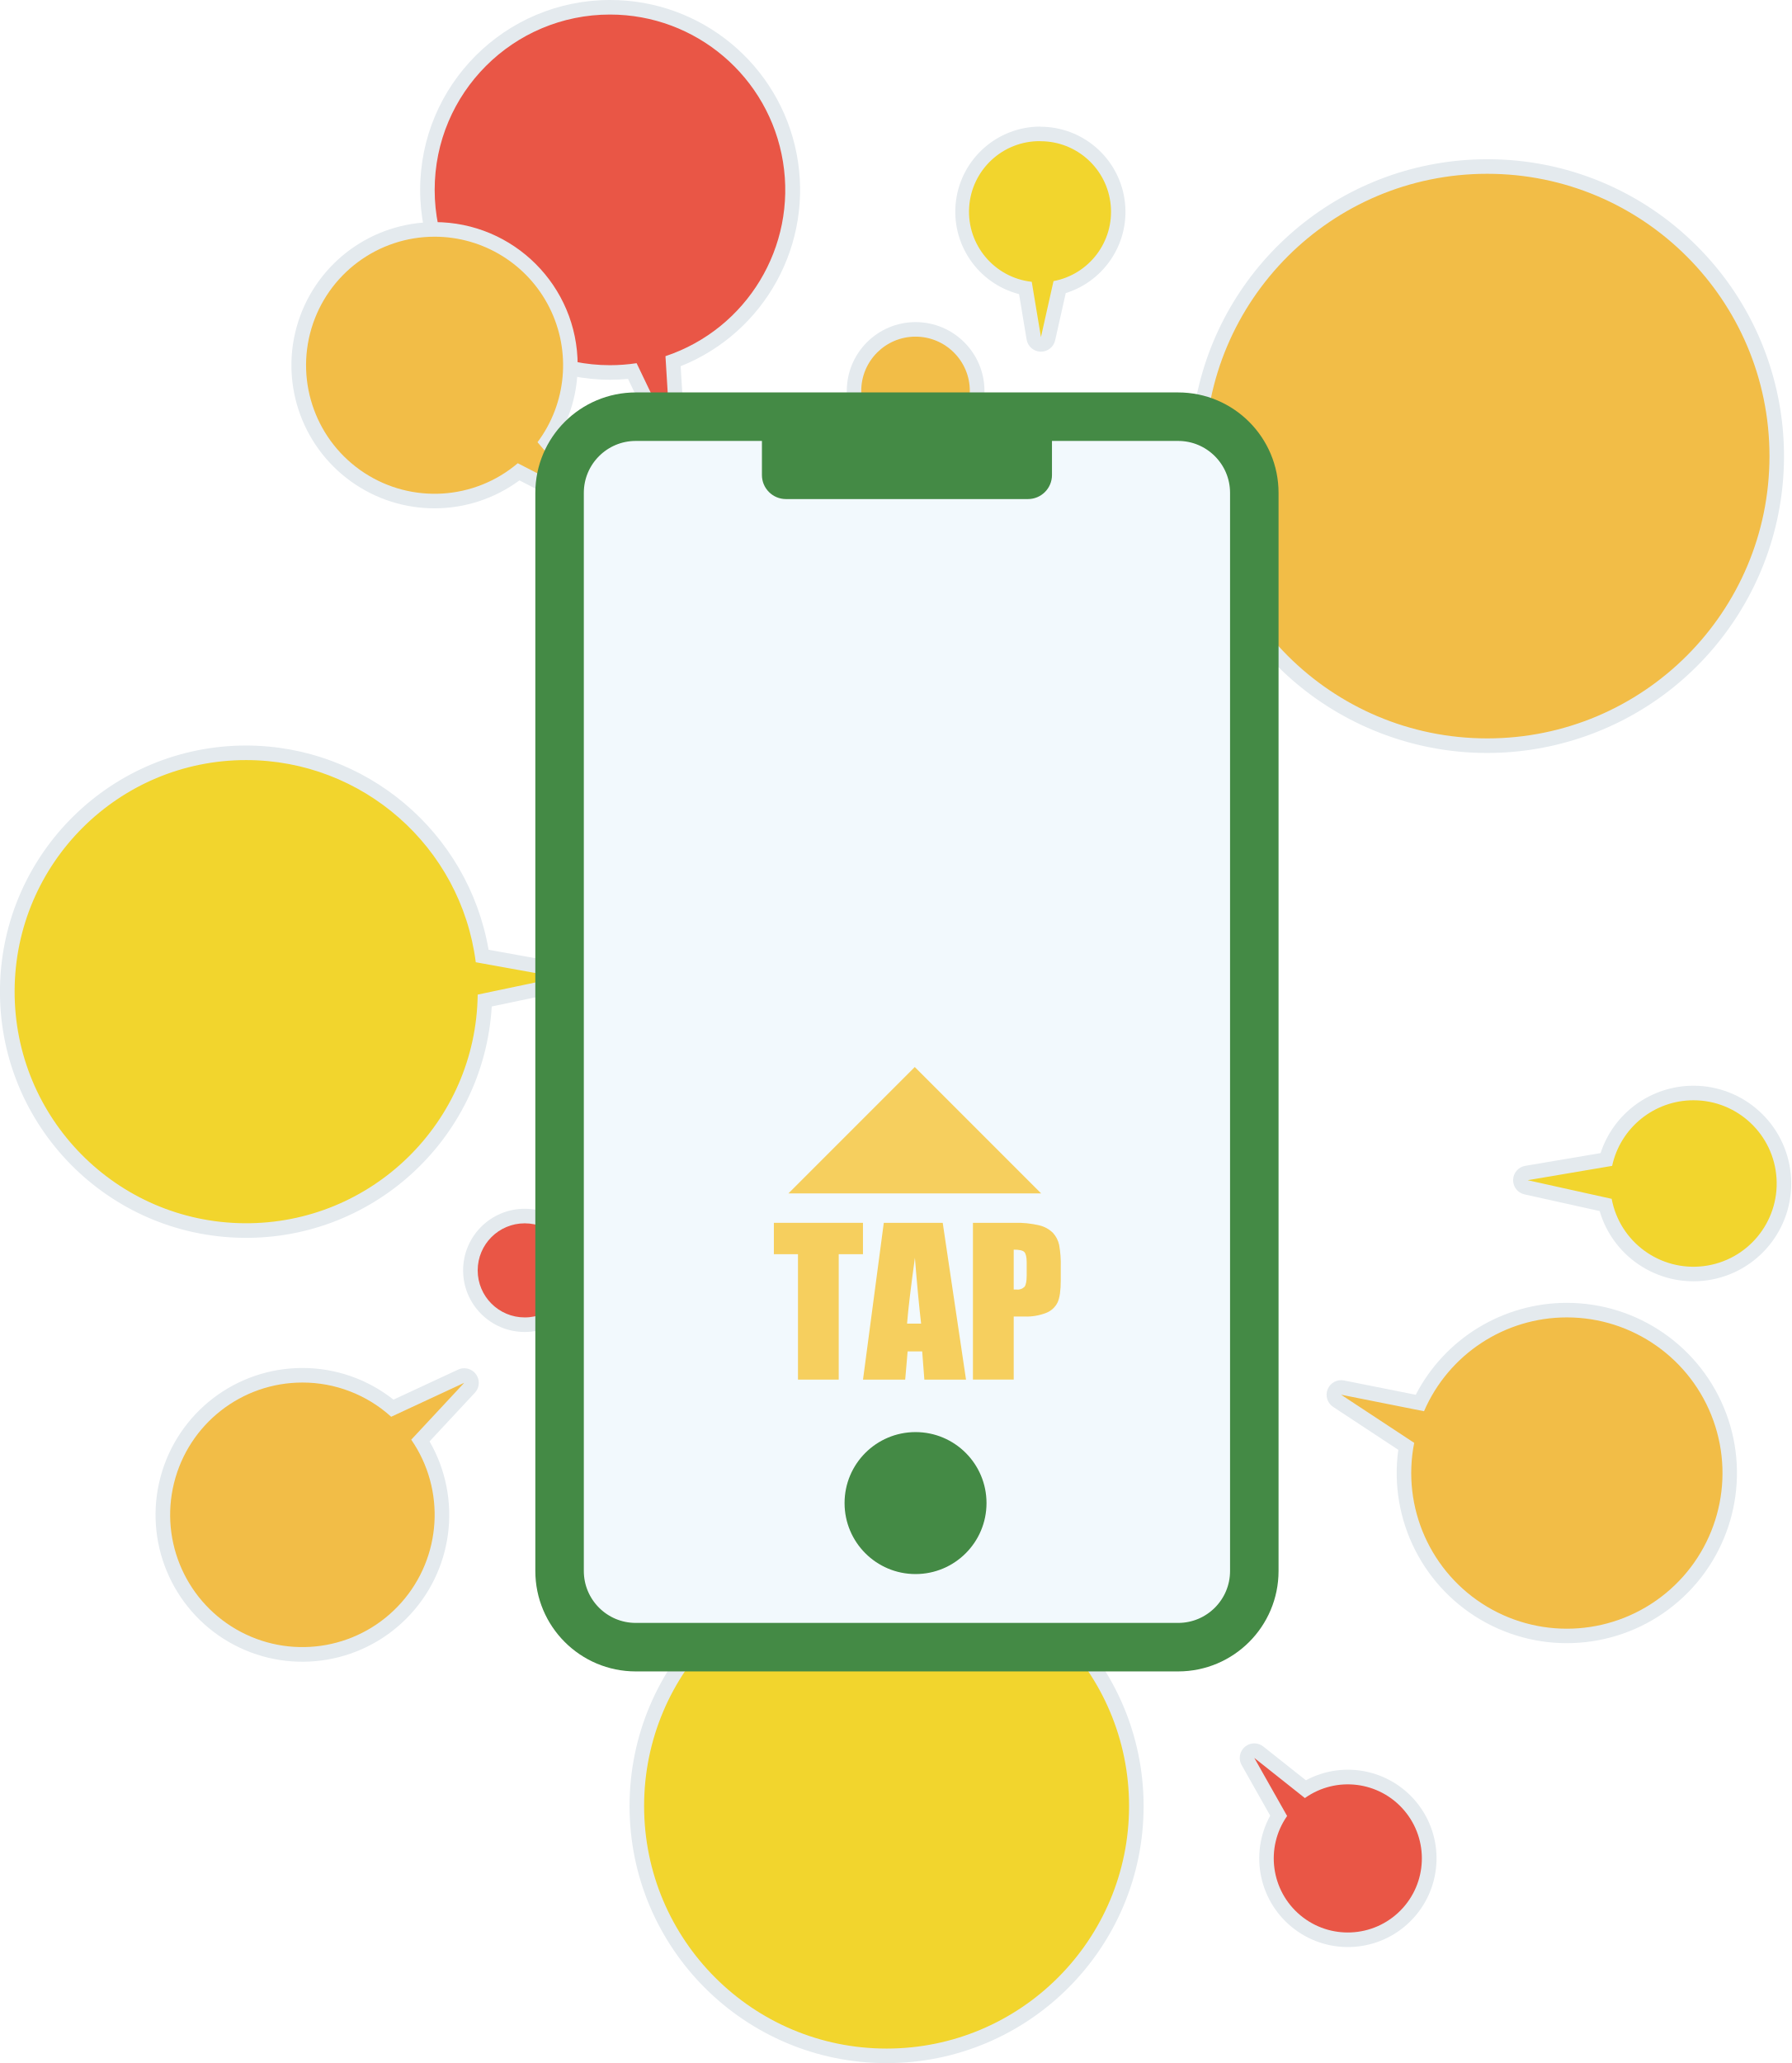
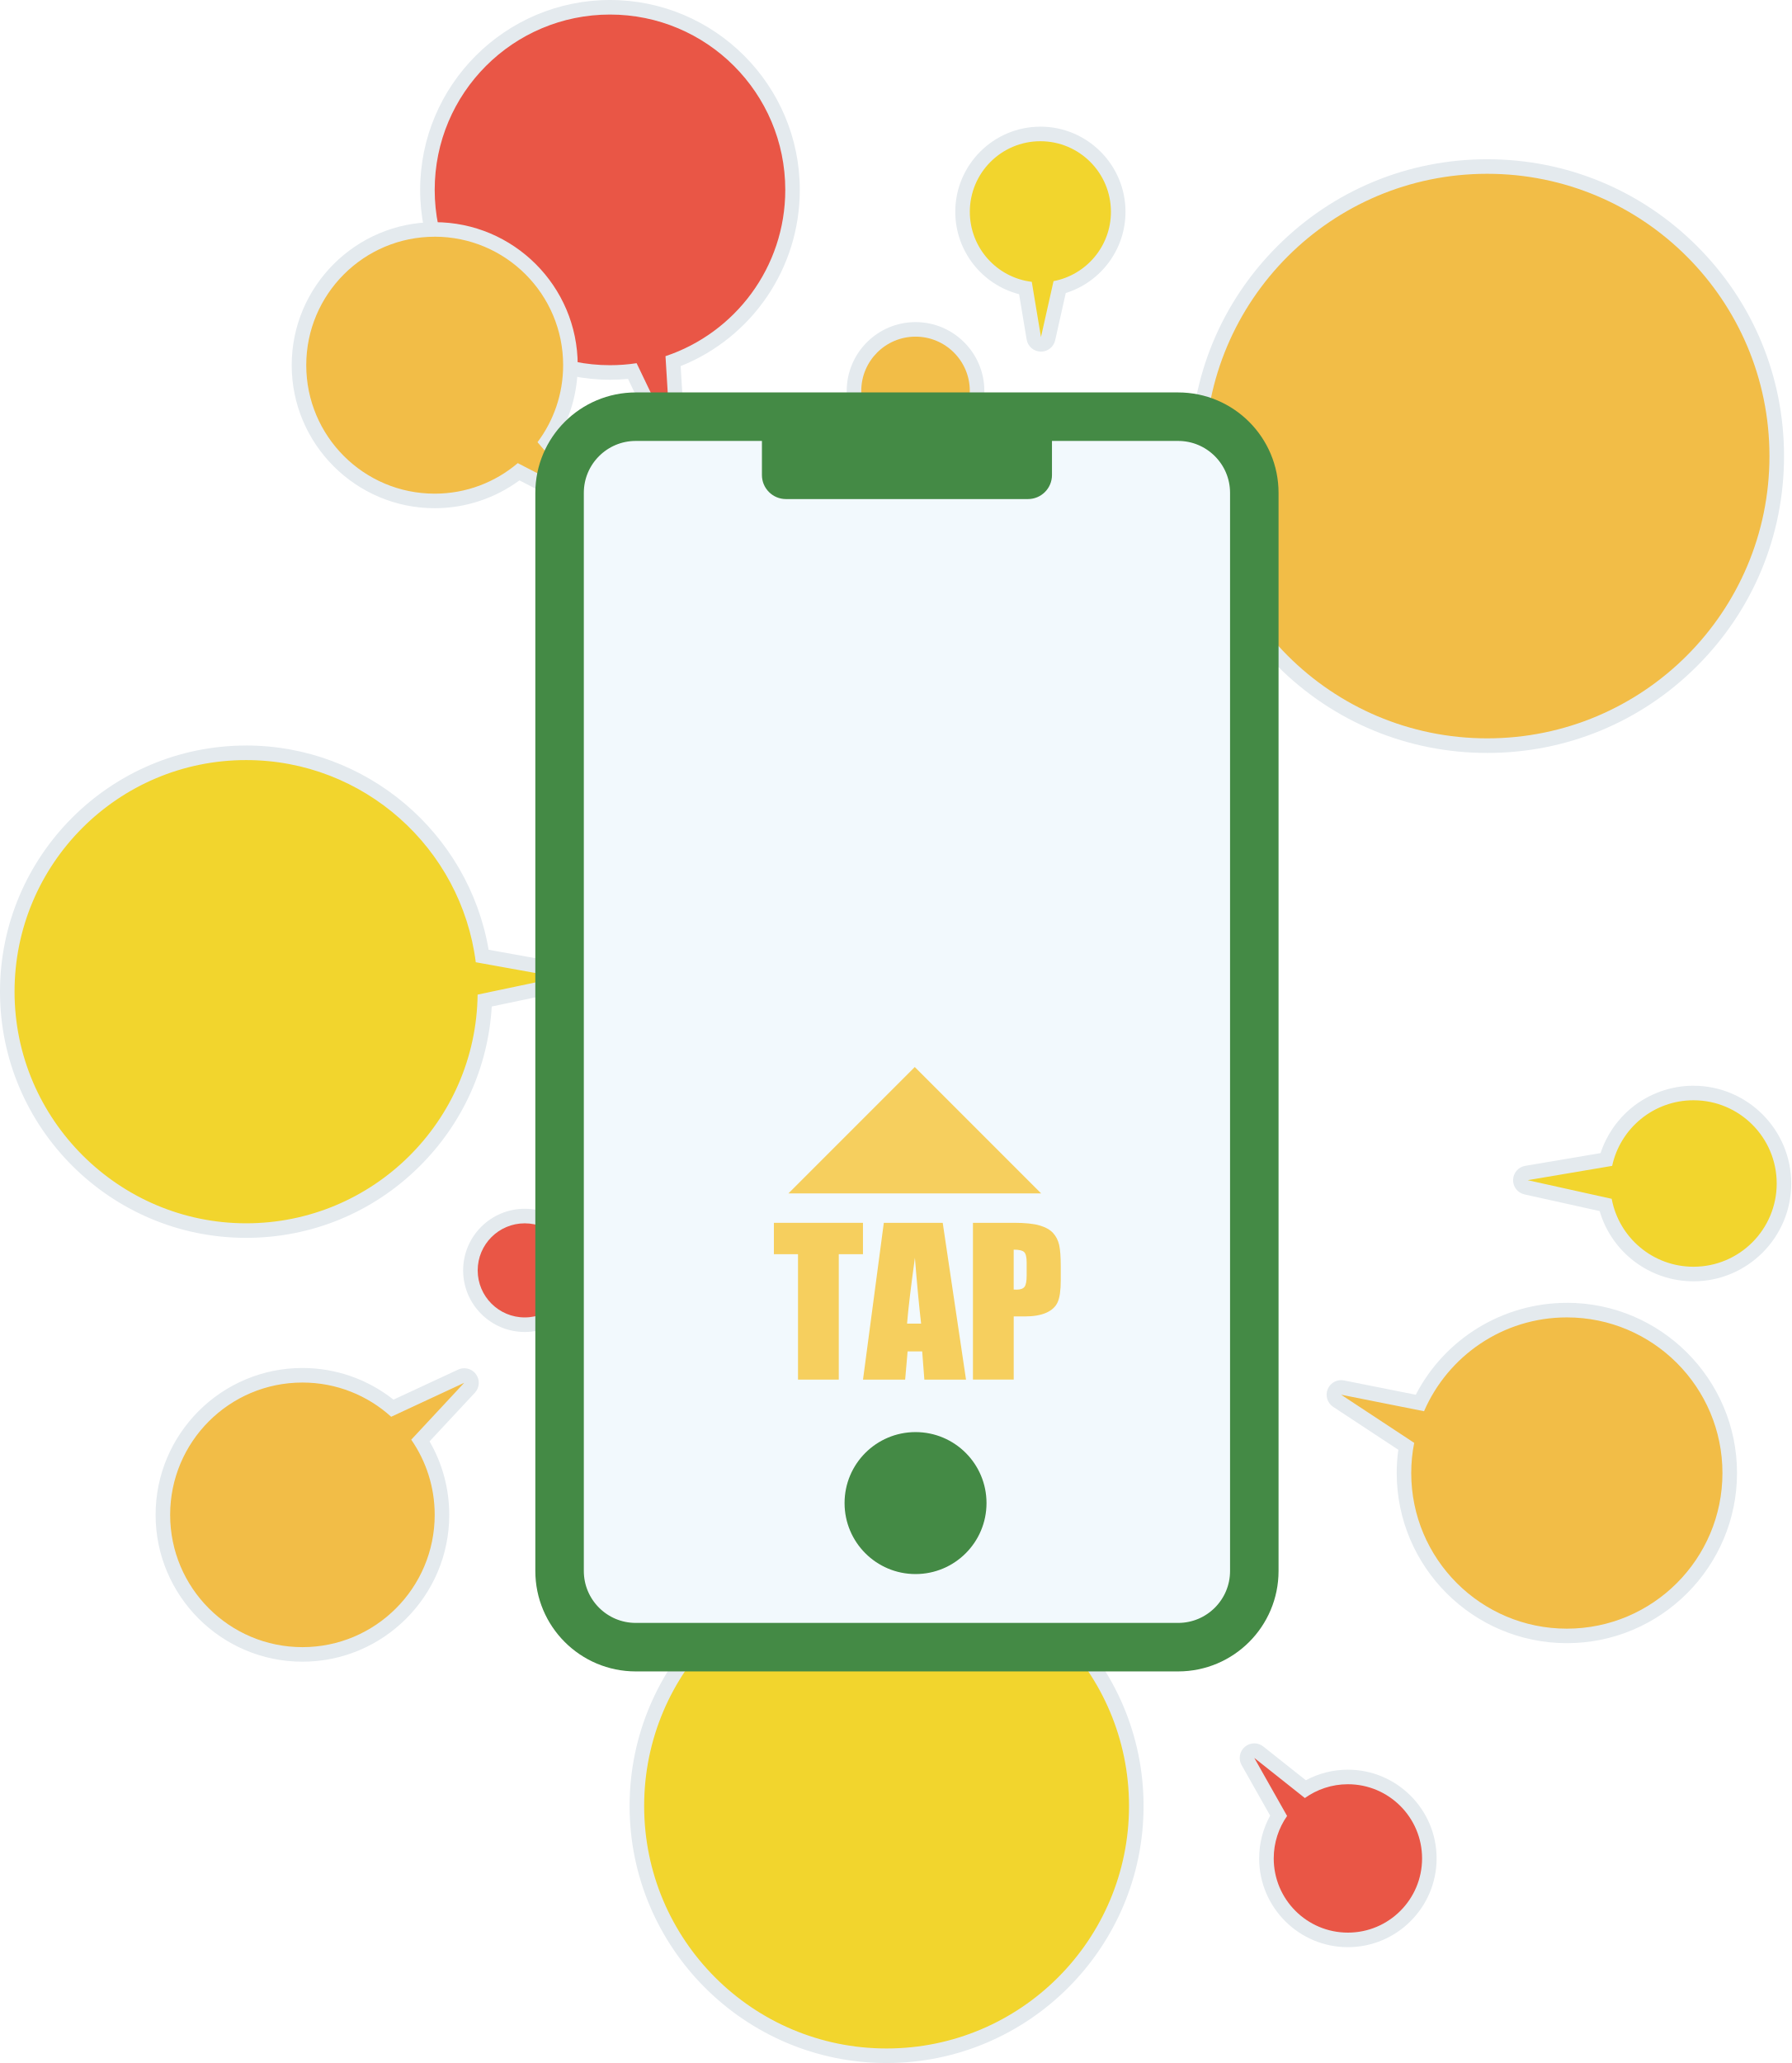
- <svg xmlns="http://www.w3.org/2000/svg" viewBox="0 0 738.72 850.63">
+ <svg xmlns="http://www.w3.org/2000/svg" id="_レイヤー_2" viewBox="0 0 738.72 850.63">
  <defs>
-     <style>.cls-1{fill:#f2bd47;}.cls-2{fill:#e4eaee;}.cls-3{fill:#f2d52d;}.cls-4{fill:#e95646;}.cls-5{fill:#f2f9fd;stroke:#448a45;stroke-miterlimit:10;stroke-width:20px;}.cls-6{fill:#448a45;}.cls-7{fill:#f6cf5e;}</style>
+     <style>.cls-1{fill:#f2d52d;}.cls-2{fill:#e95646;}.cls-3{fill:#448a45;}.cls-4{fill:#f2bd47;}.cls-5{fill:#f6cf5e;}.cls-6{fill:#f2f9fd;stroke:#448a45;stroke-miterlimit:10;stroke-width:20px;}.cls-7{fill:#e4eaee;}</style>
  </defs>
-   <g id="レイヤー_2" data-name="レイヤー 2">
-     <g id="前夕祭">
-       <circle class="cls-1" cx="613.34" cy="188.05" r="119.39" />
-       <path class="cls-2" d="M613.34,71.66a116.4,116.4,0,1,1-116.4,116.39A116.39,116.39,0,0,1,613.34,71.66m0-6a122.4,122.4,0,1,0,86.54,35.85,121.6,121.6,0,0,0-86.54-35.85Z" />
-       <circle class="cls-3" cx="365.63" cy="744.66" r="102.98" />
-       <path class="cls-2" d="M365.63,644.68a100,100,0,1,1-100,100,100,100,0,0,1,100-100m0-6a106,106,0,1,0,106,106,106.1,106.1,0,0,0-106-106Z" />
-       <path class="cls-4" d="M216.4,546.2a22.4,22.4,0,1,1,22.4-22.4A22.41,22.41,0,0,1,216.4,546.2Z" />
-       <path class="cls-2" d="M216.4,504.41A19.4,19.4,0,1,1,197,523.8a19.39,19.39,0,0,1,19.39-19.39m0-6a25.4,25.4,0,1,0,25.4,25.39,25.42,25.42,0,0,0-25.4-25.39Z" />
-       <path class="cls-1" d="M377.57,186.58A25.39,25.39,0,1,1,403,161.19,25.42,25.42,0,0,1,377.57,186.58Z" />
-       <path class="cls-2" d="M377.57,138.81a22.39,22.39,0,1,1-22.39,22.38,22.38,22.38,0,0,1,22.39-22.38m0-6A28.39,28.39,0,1,0,406,161.19a28.42,28.42,0,0,0-28.38-28.38Z" />
-       <path class="cls-3" d="M101.5,507.41a98.51,98.51,0,1,1,97.38-113.22L231.3,400a3,3,0,0,1,.09,5.88l-31.47,6.63a98.51,98.51,0,0,1-98.42,94.86Z" />
-       <path class="cls-2" d="M101.5,313.4a95.5,95.5,0,0,1,94.71,83.36L230.77,403,197,410.1a95.49,95.49,0,1,1-95.48-96.7m0-6A101.5,101.5,0,1,0,202.8,415L232,408.86a6,6,0,0,0-.17-11.78l-30.33-5.46a101.64,101.64,0,0,0-100-84.22Z" />
-       <path class="cls-4" d="M276.39,181.65a3,3,0,0,1-2.7-1.7L260.78,153a76.7,76.7,0,0,1-9.22.56,75.31,75.31,0,1,1,26-4.64l1.82,29.53a3,3,0,0,1-2.24,3.08A2.89,2.89,0,0,1,276.39,181.65Z" />
-       <path class="cls-2" d="M251.56,6a72.29,72.29,0,0,1,22.88,140.86l1.95,31.79-13.85-28.9a73.61,73.61,0,0,1-11,.83A72.29,72.29,0,1,1,251.56,6m0-6a78.29,78.29,0,1,0,0,156.58c2.47,0,5-.12,7.43-.35l12,25a6,6,0,0,0,11.4-3L280.7,151A78.29,78.29,0,0,0,251.56,0Z" />
-       <path class="cls-1" d="M241.39,208.33A3,3,0,0,1,240,208l-26.1-13.46a55.84,55.84,0,1,1,11.57-12.36l18.18,21.2a3,3,0,0,1-2.27,5Z" />
-       <path class="cls-2" d="M179.27,97.6a53,53,0,0,1,42.4,84.74l19.72,23L213.53,191A53,53,0,1,1,179.27,97.6m0-6a59,59,0,1,0,34.95,106.47l24.42,12.59a6,6,0,0,0,7.3-9.24l-16.71-19.49a58.45,58.45,0,0,0,9-31.35,59,59,0,0,0-59-59Z" />
-       <path class="cls-1" d="M646.17,674.54A67.25,67.25,0,0,1,579,607.37a68.08,68.08,0,0,1,.91-11l-28.48-18.76a3,3,0,0,1,1.65-5.51,3,3,0,0,1,.59.06l31.85,6.35a67.17,67.17,0,1,1,60.65,96Z" />
-       <path class="cls-2" d="M646.17,543.2a64.18,64.18,0,1,1-62.95,51.73l-30.14-19.85,34.19,6.81a64.17,64.17,0,0,1,58.9-38.69m0-6a70.14,70.14,0,0,0-62.31,37.9l-29.6-5.9a6,6,0,0,0-4.48,10.89l26.88,17.71a70.16,70.16,0,1,0,69.51-60.6Z" />
-       <path class="cls-4" d="M555.89,799.88a33.58,33.58,0,0,1-28.59-51.21l-12.63-22.35a3,3,0,0,1,2.61-4.48,3,3,0,0,1,1.87.65l19.14,15.19a33.59,33.59,0,1,1,17.6,62.2Z" />
-       <path class="cls-2" d="M517.28,724.84l20.86,16.55a30.54,30.54,0,1,1-7.33,7.39l-13.53-23.94m0-6a6,6,0,0,0-5.22,8.95l11.78,20.85a36.56,36.56,0,1,0,14.72-14.58L521,720.14a6,6,0,0,0-3.73-1.3Z" />
-       <path class="cls-1" d="M124.72,682.17a57.56,57.56,0,1,1,37.11-101.54l28.35-13.18a3,3,0,0,1,3.46,4.77l-20.23,21.72a57.55,57.55,0,0,1-48.69,88.23Z" />
-       <path class="cls-2" d="M124.72,570.06a54.38,54.38,0,0,1,36.6,14.11l30.13-14L169.6,593.62a54.54,54.54,0,1,1-44.88-23.56m0-6a60.56,60.56,0,1,0,52.43,30.27l18.69-20.07a6,6,0,0,0-4.4-10.09,5.92,5.92,0,0,0-2.52.56l-26.65,12.38a60.43,60.43,0,0,0-37.55-13.05Z" />
-       <path class="cls-3" d="M698.4,525.31a37.3,37.3,0,0,1-36.26-28.49l-32.79-7.27a3,3,0,0,1,.15-5.88l32.91-5.58a37.32,37.32,0,1,1,36,47.22Z" />
-       <path class="cls-2" d="M698.4,453.67a34.32,34.32,0,1,1-33.74,40.64L630,486.63l34.85-5.91a34.34,34.34,0,0,1,33.55-27.05m0-6a40.32,40.32,0,0,0-38.32,27.78L629,480.71a6,6,0,0,0-.3,11.77l31,6.87a40.32,40.32,0,1,0,38.69-51.68Z" />
-       <path class="cls-3" d="M429.21,142a3,3,0,0,1-2.88-2.5l-3.43-20.65a32.1,32.1,0,1,1,14.08-.4l-4.76,21.21a3,3,0,0,1-2.93,2.34Z" />
-       <path class="cls-2" d="M429.05,58.23a29.09,29.09,0,0,1,5.42,57.68L429.29,139,425.5,116.2a29.09,29.09,0,0,1,3.55-58m0-6a35.1,35.1,0,0,0-8.78,69.08L423.38,140a6,6,0,0,0,5.75,5h.17a6,6,0,0,0,5.85-4.68l4.37-19.47a35.1,35.1,0,0,0-10.47-68.6Z" />
-       <rect class="cls-5" x="230.77" y="171.81" width="286.51" height="507.36" rx="31.42" />
-       <circle class="cls-6" cx="377.57" cy="619.76" r="29.27" />
-       <rect class="cls-6" x="314.22" y="167.93" width="119.62" height="37.85" rx="9.91" />
-       <polygon class="cls-7" points="325.14 492.08 377.26 439.96 429.38 492.08 325.14 492.08" />
-       <path class="cls-7" d="M355.89,504.2v12.94h-10v51.71H329.09V517.14h-9.94V504.2Z" />
-       <path class="cls-7" d="M388.78,504.2l9.61,64.65H381.21l-.9-11.62h-6l-1,11.62H355.91l8.57-64.65Zm-8.91,41.57q-1.28-11-2.56-27.15-2.58,18.57-3.23,27.15Z" />
-       <path class="cls-7" d="M401.24,504.2h16.93a39.79,39.79,0,0,1,10.57,1.08,11.82,11.82,0,0,1,5.55,3.12,10.72,10.72,0,0,1,2.51,4.93,44.07,44.07,0,0,1,.66,9v5.63c0,4.13-.43,7.13-1.28,9a8.69,8.69,0,0,1-4.69,4.36,22.19,22.19,0,0,1-8.92,1.52h-4.51v26H401.24Zm16.82,11.06v16.45c.47,0,.89,0,1.23,0a3.89,3.89,0,0,0,3.22-1.13q.9-1.14.9-4.74v-5.31c0-2.2-.35-3.64-1-4.31S420.24,515.26,418.06,515.26Z" />
+   <g id="_前夕祭">
+     <g id="_吹き出し">
+       <g>
+         <circle class="cls-4" cx="613.34" cy="188.05" r="119.39" />
+         <path class="cls-7" d="M613.34,71.66c64.28,0,116.39,52.11,116.39,116.39s-52.11,116.39-116.39,116.39-116.39-52.11-116.39-116.39,52.11-116.39,116.39-116.39m0-6c-32.69,0-63.43,12.73-86.55,35.85s-35.85,53.85-35.85,86.55,12.73,63.43,35.85,86.55,53.85,35.85,86.55,35.85,63.43-12.73,86.55-35.85,35.85-53.85,35.85-86.55-12.73-63.43-35.85-86.55-53.85-35.85-86.55-35.85h0Z" />
+       </g>
+       <g>
+         <circle class="cls-1" cx="365.63" cy="744.66" r="102.98" />
+         <path class="cls-7" d="M365.63,644.68c55.22,0,99.98,44.76,99.98,99.98s-44.76,99.98-99.98,99.98-99.98-44.76-99.98-99.98,44.76-99.98,99.98-99.98m0-6c-58.44,0-105.98,47.54-105.98,105.98s47.54,105.98,105.98,105.98,105.98-47.54,105.98-105.98-47.54-105.98-105.98-105.98h0Z" />
+       </g>
+       <g>
+         <path class="cls-2" d="M216.4,546.2c-12.35,0-22.4-10.05-22.4-22.4s10.05-22.4,22.4-22.4,22.4,10.05,22.4,22.4-10.05,22.4-22.4,22.4Z" />
+         <path class="cls-7" d="M216.4,504.41c10.71,0,19.4,8.69,19.4,19.4s-8.69,19.4-19.4,19.4-19.4-8.69-19.4-19.4,8.69-19.4,19.4-19.4m0-6c-14.01,0-25.4,11.39-25.4,25.4s11.39,25.4,25.4,25.4,25.4-11.39,25.4-25.4-11.39-25.4-25.4-25.4h0Z" />
+       </g>
+       <g>
+         <path class="cls-4" d="M377.57,186.58c-14,0-25.38-11.39-25.38-25.38s11.39-25.38,25.38-25.38,25.38,11.39,25.38,25.38-11.39,25.38-25.38,25.38Z" />
+         <path class="cls-7" d="M377.57,138.81c12.36,0,22.38,10.02,22.38,22.38s-10.02,22.38-22.38,22.38-22.38-10.02-22.38-22.38,10.02-22.38,22.38-22.38m0-6c-15.65,0-28.38,12.73-28.38,28.38s12.73,28.38,28.38,28.38,28.38-12.73,28.38-28.38-12.73-28.38-28.38-28.38h0Z" />
+       </g>
+       <g>
+         <path class="cls-1" d="M101.5,507.41c-54.31,0-98.5-44.19-98.5-98.5s44.19-98.5,98.5-98.5c48.72,0,90.2,35.87,97.38,83.79l32.42,5.85c1.41,.25,2.45,1.47,2.47,2.91,.02,1.44-.98,2.68-2.38,2.98l-31.47,6.62c-.91,25.15-11.22,48.65-29.18,66.41-18.55,18.34-43.14,28.45-69.23,28.45Z" />
+         <path class="cls-7" d="M101.5,313.4c48.63,0,88.74,36.35,94.71,83.36l34.56,6.23-33.8,7.11c-.65,52.19-43.13,94.3-95.47,94.3S6,461.65,6,408.9s42.76-95.5,95.5-95.5m0-6C45.53,307.4,0,352.93,0,408.9s45.53,101.5,101.5,101.5c26.89,0,52.22-10.41,71.34-29.31,17.95-17.75,28.48-41.06,29.96-66.08l29.21-6.15c2.81-.59,4.81-3.09,4.76-5.96-.04-2.87-2.11-5.31-4.93-5.82l-30.33-5.47c-8.29-48.31-50.52-84.22-100.01-84.22h0Z" />
+       </g>
+       <g>
+         <path class="cls-2" d="M276.39,181.65c-1.13,0-2.2-.64-2.7-1.7l-12.91-26.93c-3.05,.37-6.14,.56-9.22,.56-41.51,0-75.29-33.77-75.29-75.29S210.04,3,251.56,3s75.29,33.77,75.29,75.29c0,31.67-19.71,59.78-49.27,70.65l1.81,29.53c.09,1.43-.85,2.73-2.24,3.09-.25,.07-.5,.1-.75,.1Z" />
+         <path class="cls-7" d="M251.56,6c39.92,0,72.29,32.36,72.29,72.29,0,31.92-20.7,58.99-49.4,68.57l1.95,31.79-13.86-28.9c-3.58,.55-7.25,.83-10.98,.83-39.92,0-72.29-32.36-72.29-72.29S211.63,6,251.56,6m0-6c-43.17,0-78.29,35.12-78.29,78.29s35.12,78.29,78.29,78.29c2.48,0,4.96-.12,7.43-.35l11.99,25.01c1.02,2.12,3.15,3.41,5.41,3.41,.5,0,1.01-.06,1.51-.19,2.78-.72,4.66-3.31,4.48-6.17l-1.68-27.33c29.58-11.84,49.14-40.48,49.14-72.66C329.85,35.12,294.73,0,251.56,0h0Z" />
+       </g>
+       <g>
+         <path class="cls-4" d="M241.39,208.33c-.47,0-.94-.11-1.37-.33l-26.1-13.46c-9.85,7.76-22.07,12.02-34.64,12.02-30.86,0-55.97-25.11-55.97-55.97s25.11-55.97,55.97-55.97,55.97,25.11,55.97,55.97c0,11.4-3.37,22.27-9.76,31.59l18.18,21.2c.93,1.09,.97,2.69,.08,3.81-.59,.74-1.46,1.14-2.35,1.14Z" />
+         <path class="cls-7" d="M179.27,97.6c29.26,0,52.97,23.72,52.97,52.97,0,11.91-3.93,22.91-10.57,31.76l19.72,22.99-27.86-14.36c-9.24,7.85-21.19,12.59-34.26,12.59-29.26,0-52.97-23.72-52.97-52.97s23.72-52.97,52.97-52.97m0-6c-32.52,0-58.97,26.46-58.97,58.97s26.46,58.97,58.97,58.97c12.6,0,24.86-4.05,34.95-11.48l24.42,12.59c.87,.45,1.82,.67,2.75,.67,1.79,0,3.54-.8,4.71-2.28,1.78-2.25,1.72-5.45-.15-7.63l-16.71-19.49c5.91-9.38,9.01-20.12,9.01-31.35,0-32.52-26.46-58.97-58.97-58.97h0Z" />
+       </g>
+       <g>
+         <path class="cls-4" d="M646.17,674.54c-37.04,0-67.17-30.13-67.17-67.17,0-3.67,.31-7.37,.91-11.02l-28.48-18.76c-1.2-.79-1.67-2.32-1.12-3.64,.47-1.14,1.58-1.86,2.77-1.86,.19,0,.39,.02,.59,.06l31.85,6.34c11.12-23.34,34.66-38.28,60.64-38.28,37.04,0,67.17,30.13,67.17,67.17s-30.13,67.17-67.17,67.17Z" />
+         <path class="cls-7" d="M646.17,543.2c35.44,0,64.17,28.73,64.17,64.17s-28.73,64.17-64.17,64.17-64.17-28.73-64.17-64.17c0-4.26,.42-8.41,1.22-12.44l-30.13-19.85,34.19,6.81c9.86-22.76,32.51-38.69,58.9-38.69m0-6c-26.35,0-50.31,14.72-62.31,37.89l-29.6-5.9c-.39-.08-.79-.12-1.17-.12-2.39,0-4.61,1.44-5.55,3.72-1.09,2.66-.15,5.71,2.25,7.29l26.87,17.7c-.44,3.18-.66,6.39-.66,9.57,0,38.69,31.48,70.17,70.17,70.17s70.17-31.48,70.17-70.17-31.48-70.17-70.17-70.17h0Z" />
+       </g>
+       <g>
+         <path class="cls-2" d="M555.89,799.88c-18.52,0-33.59-15.07-33.59-33.59,0-6.27,1.72-12.33,5-17.63l-12.63-22.35c-.71-1.25-.43-2.82,.66-3.76,.56-.48,1.25-.72,1.95-.72,.66,0,1.32,.22,1.86,.65l19.15,15.19c5.29-3.26,11.33-4.98,17.59-4.98,18.52,0,33.59,15.07,33.59,33.59s-15.07,33.59-33.59,33.59Z" />
+         <path class="cls-7" d="M517.28,724.84l20.85,16.54c5.01-3.57,11.13-5.69,17.75-5.69,16.89,0,30.59,13.7,30.59,30.59s-13.7,30.59-30.59,30.59-30.59-13.7-30.59-30.59c0-6.51,2.04-12.55,5.51-17.51l-13.53-23.94m0-6c-1.39,0-2.78,.48-3.9,1.44-2.18,1.86-2.74,5.01-1.33,7.51l11.78,20.85c-2.98,5.39-4.54,11.42-4.54,17.65,0,20.18,16.41,36.59,36.59,36.59s36.59-16.41,36.59-36.59-16.41-36.59-36.59-36.59c-6.11,0-12.02,1.5-17.33,4.36l-17.55-13.92c-1.09-.87-2.41-1.3-3.73-1.3h0Z" />
+       </g>
+       <g>
+         <path class="cls-4" d="M124.72,682.17c-31.73,0-57.55-25.82-57.55-57.55s25.82-57.55,57.55-57.55c13.64,0,26.73,4.8,37.11,13.56l28.35-13.18c.41-.19,.84-.28,1.26-.28,.94,0,1.85,.44,2.43,1.24,.84,1.16,.75,2.76-.23,3.81l-20.23,21.72c5.81,9.19,8.86,19.74,8.86,30.67,0,31.73-25.82,57.55-57.55,57.55Z" />
+         <path class="cls-7" d="M124.72,570.06c14.09,0,26.93,5.34,36.6,14.11l30.12-14-21.84,23.45c6.09,8.8,9.67,19.48,9.67,30.99,0,30.13-24.42,54.55-54.55,54.55s-54.55-24.42-54.55-54.55,24.42-54.55,54.55-54.55m0-6c-33.39,0-60.55,27.16-60.55,60.55s27.16,60.55,60.55,60.55,60.55-27.16,60.55-60.55c0-10.72-2.79-21.1-8.12-30.29l18.69-20.06c1.96-2.1,2.15-5.29,.47-7.61-1.16-1.6-2.98-2.48-4.86-2.48-.85,0-1.71,.18-2.53,.56l-26.65,12.38c-10.67-8.44-23.85-13.05-37.55-13.05h0Z" />
+       </g>
+       <g>
+         <path class="cls-1" d="M698.4,525.31c-17.3,0-32.24-11.87-36.26-28.49l-32.78-7.26c-1.4-.31-2.39-1.57-2.35-3s1.08-2.64,2.5-2.88l32.91-5.57c4.4-16.01,19.22-27.42,35.99-27.42,20.58,0,37.32,16.74,37.32,37.32s-16.74,37.32-37.32,37.32Z" />
+         <path class="cls-7" d="M698.4,453.67c18.96,0,34.32,15.37,34.32,34.32s-15.37,34.32-34.32,34.32c-16.8,0-30.77-12.07-33.73-28.01l-34.66-7.68,34.85-5.9c3.34-15.46,17.08-27.05,33.54-27.05m0-6c-9.27,0-18.32,3.23-25.49,9.08-5.98,4.89-10.44,11.42-12.83,18.7l-31.08,5.26c-2.83,.48-4.92,2.9-5,5.77-.07,2.87,1.9,5.39,4.7,6.01l31,6.87c4.97,17,20.64,28.96,38.69,28.96,22.23,0,40.32-18.09,40.32-40.32s-18.09-40.32-40.32-40.32h0Z" />
+       </g>
+       <g>
+         <path class="cls-1" d="M429.21,141.98c-1.43-.04-2.64-1.09-2.88-2.51l-3.44-20.65c-14.94-2.9-25.95-16.06-25.95-31.5,0-17.7,14.4-32.1,32.1-32.1s32.1,14.4,32.1,32.1c0,14.75-10.05,27.52-24.17,31.1l-4.76,21.21c-.31,1.37-1.53,2.34-2.93,2.34-.03,0-.06,0-.08,0Z" />
+         <path class="cls-7" d="M429.05,58.23c16.07,0,29.1,13.03,29.1,29.1,0,14.22-10.2,26.04-23.67,28.59l-5.18,23.07-3.79-22.78c-14.4-1.75-25.55-14.01-25.55-28.88,0-16.07,13.03-29.1,29.1-29.1m0-6c-19.35,0-35.1,15.75-35.1,35.1,0,16.17,11.04,30.05,26.32,33.98l3.11,18.66c.47,2.83,2.88,4.93,5.75,5.01,.06,0,.11,0,.17,0,2.8,0,5.24-1.94,5.85-4.69l4.37-19.47c14.49-4.51,24.63-18.01,24.63-33.5,0-19.35-15.75-35.1-35.1-35.1h0Z" />
+       </g>
+     </g>
+     <g id="_スマホ">
+       <g>
+         <rect class="cls-6" x="230.77" y="171.81" width="286.51" height="507.36" rx="31.42" ry="31.42" />
+         <circle class="cls-3" cx="377.57" cy="619.76" r="29.27" />
+         <rect class="cls-3" x="314.22" y="167.93" width="119.62" height="37.85" rx="9.91" ry="9.91" />
+       </g>
+       <g>
+         <polygon class="cls-5" points="325.14 492.08 377.26 439.96 429.38 492.08 325.14 492.08" />
+         <g>
+           <path class="cls-5" d="M355.89,504.2v12.94h-9.98v51.71h-16.81v-51.71h-9.94v-12.94h36.74Z" />
+           <path class="cls-5" d="M388.78,504.2l9.61,64.65h-17.18l-.9-11.62h-6.01l-1.01,11.62h-17.38l8.58-64.65h24.3Zm-8.91,41.57c-.85-7.32-1.7-16.37-2.56-27.15-1.71,12.38-2.79,21.43-3.23,27.15h5.79Z" />
+           <path class="cls-5" d="M401.24,504.2h16.93c4.58,0,8.1,.36,10.56,1.08,2.46,.72,4.31,1.76,5.55,3.11,1.24,1.36,2.08,3,2.52,4.93,.44,1.93,.66,4.92,.66,8.96v5.63c0,4.13-.43,7.13-1.28,9.02-.85,1.89-2.42,3.34-4.69,4.35-2.28,1.01-5.25,1.52-8.92,1.52h-4.51v26.03h-16.81v-64.65Zm16.81,11.06v16.45c.48,.03,.89,.04,1.24,.04,1.54,0,2.62-.38,3.21-1.14,.6-.76,.9-2.34,.9-4.73v-5.31c0-2.21-.35-3.65-1.04-4.31-.69-.66-2.13-1-4.31-1Z" />
+         </g>
+       </g>
    </g>
  </g>
</svg>
